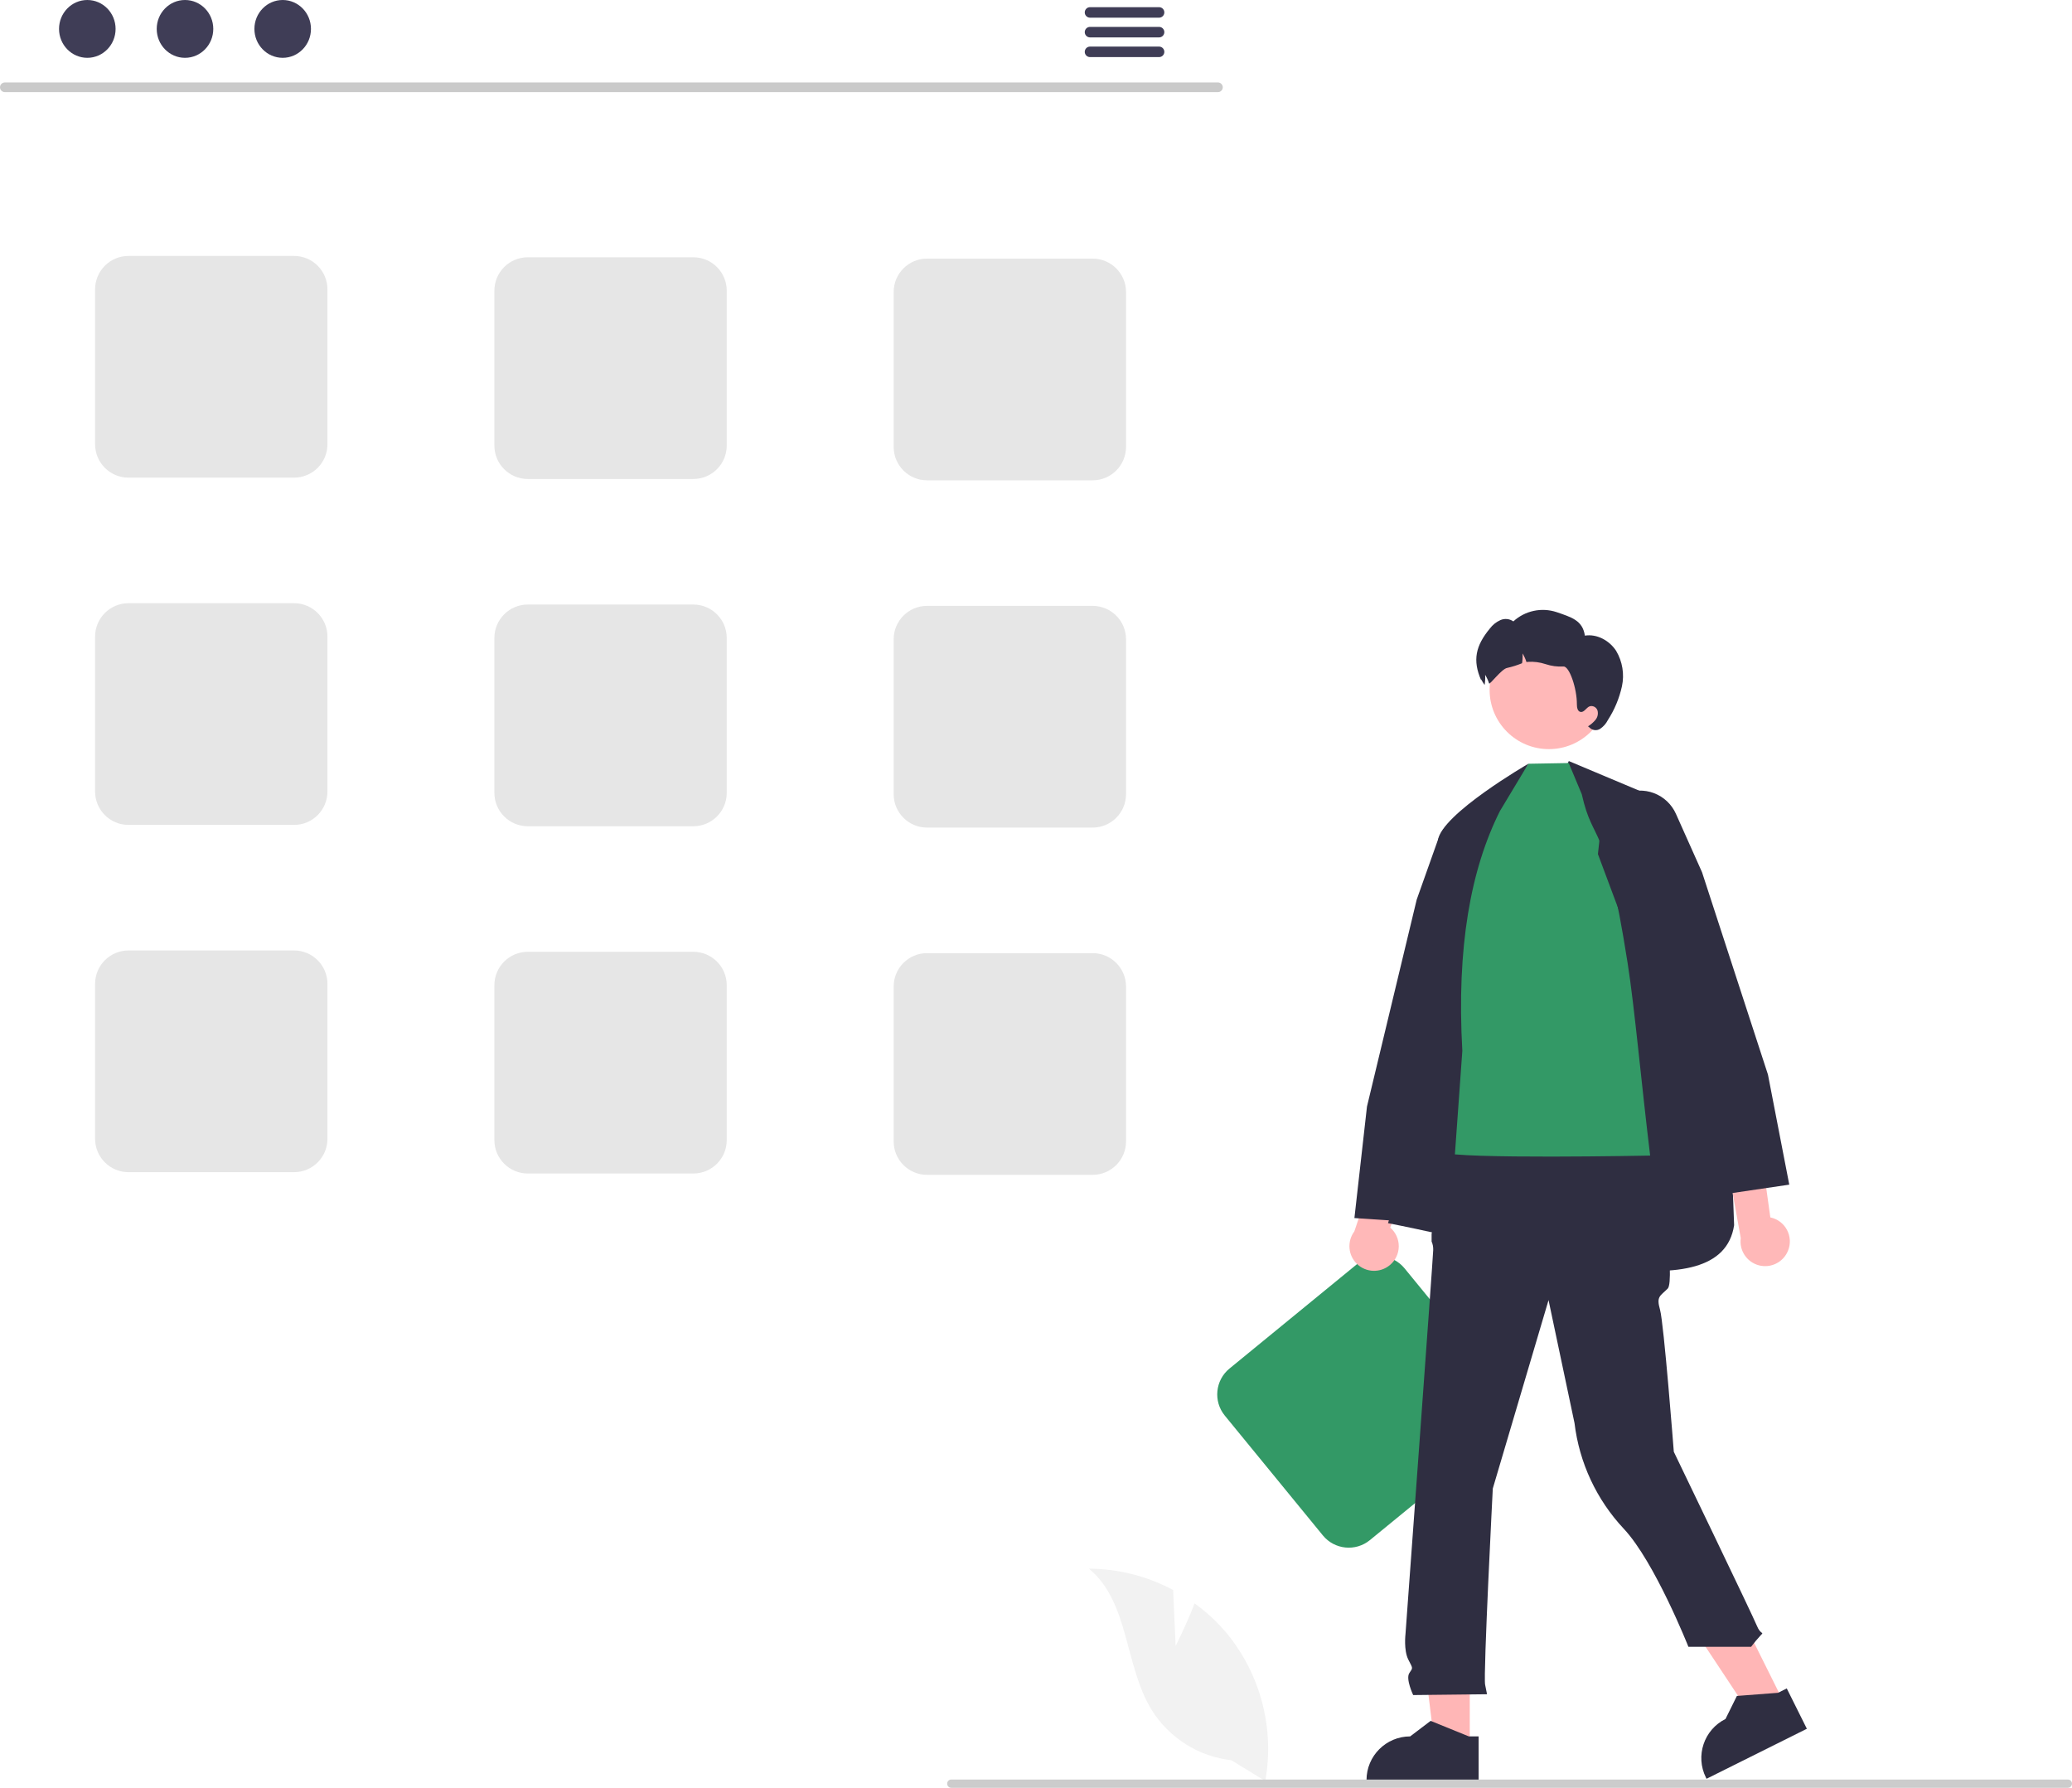
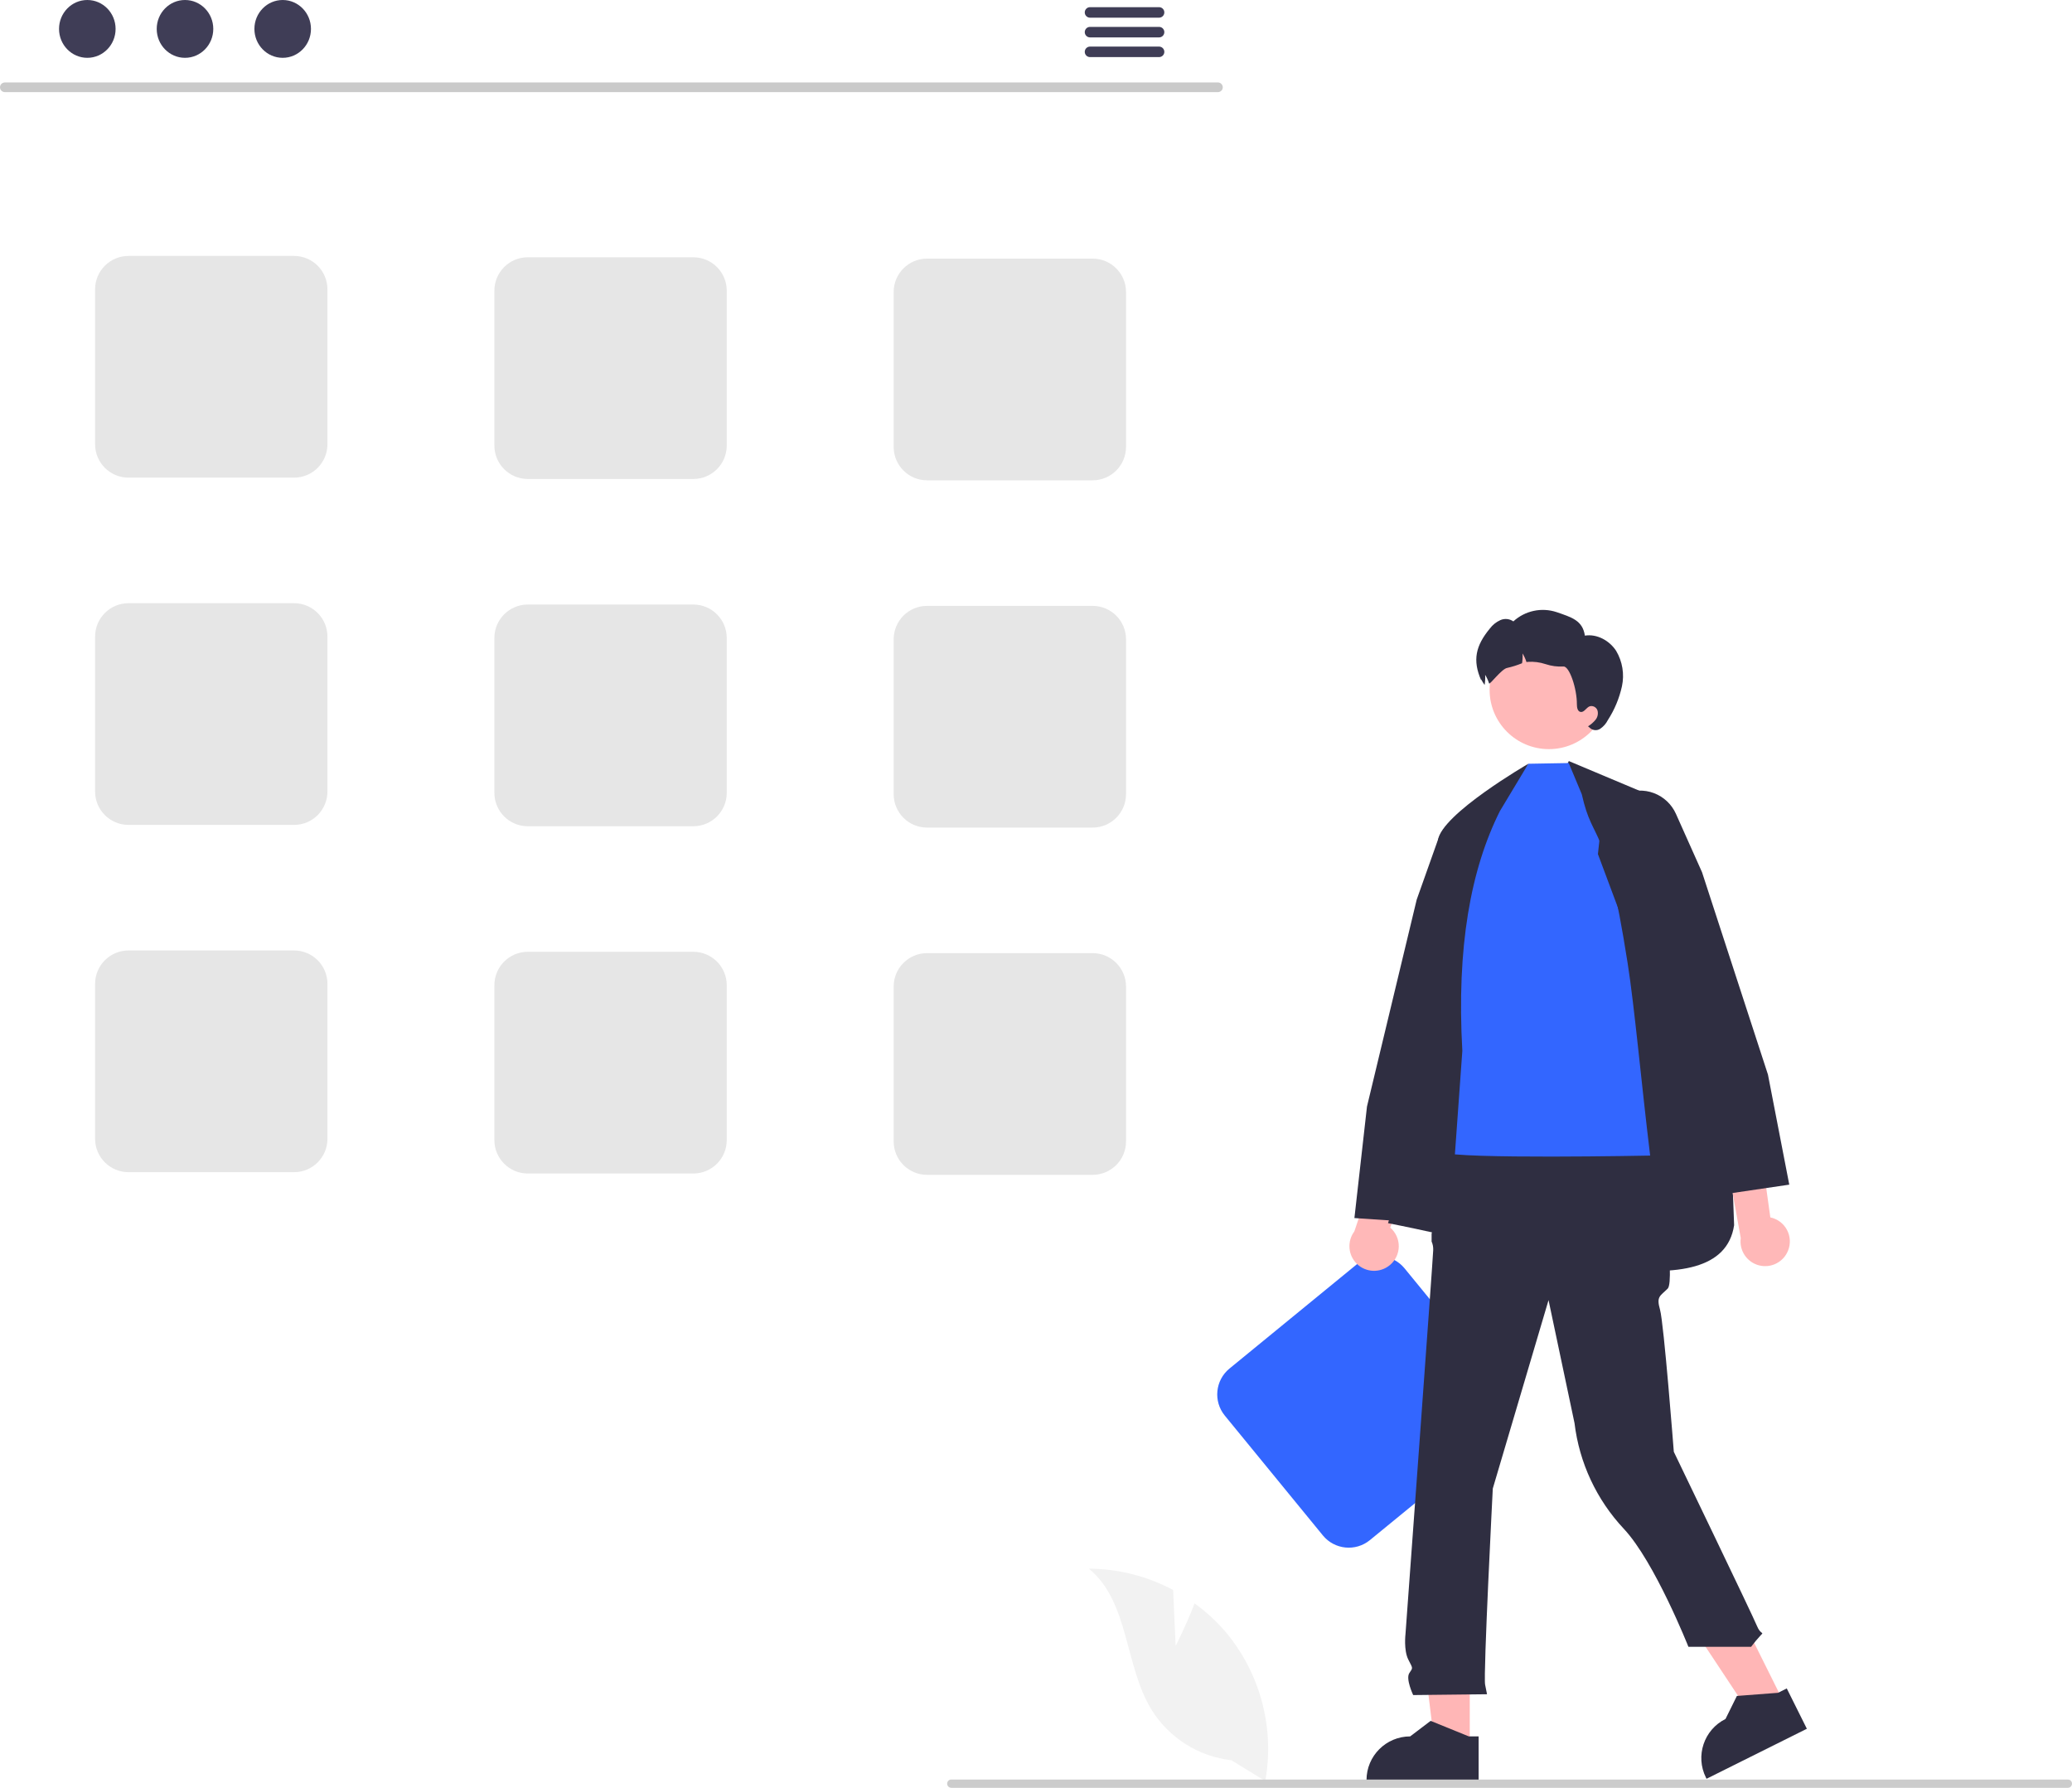
<svg xmlns="http://www.w3.org/2000/svg" data-name="Layer 1" width="775.79" height="669.284" viewBox="0 0 775.79 669.284">
  <path d="M322.208,294.171h-62a12.514,12.514,0,0,1-12.5-12.5v-58a12.514,12.514,0,0,1,12.5-12.5h62a12.514,12.514,0,0,1,12.5,12.5v58A12.514,12.514,0,0,1,322.208,294.171Z" transform="translate(-212.1051 -115.358)" fill="#e6e6e6" />
  <path d="M471.708,294.671h-62a12.514,12.514,0,0,1-12.5-12.5v-58a12.514,12.514,0,0,1,12.5-12.5h62a12.514,12.514,0,0,1,12.5,12.5v58A12.514,12.514,0,0,1,471.708,294.671Z" transform="translate(-212.1051 -115.358)" fill="#e6e6e6" />
  <path d="M621.208,295.171h-62a12.514,12.514,0,0,1-12.5-12.5v-58a12.514,12.514,0,0,1,12.5-12.5h62a12.514,12.514,0,0,1,12.5,12.5v58A12.514,12.514,0,0,1,621.208,295.171Z" transform="translate(-212.1051 -115.358)" fill="#e6e6e6" />
  <path d="M322.208,424.171h-62a12.514,12.514,0,0,1-12.5-12.5v-58a12.514,12.514,0,0,1,12.5-12.5h62a12.514,12.514,0,0,1,12.5,12.5v58A12.514,12.514,0,0,1,322.208,424.171Z" transform="translate(-212.1051 -115.358)" fill="#e6e6e6" />
  <path d="M471.708,424.671h-62a12.514,12.514,0,0,1-12.5-12.5v-58a12.514,12.514,0,0,1,12.5-12.5h62a12.514,12.514,0,0,1,12.5,12.5v58A12.514,12.514,0,0,1,471.708,424.671Z" transform="translate(-212.1051 -115.358)" fill="#e6e6e6" />
  <path d="M621.208,425.171h-62a12.514,12.514,0,0,1-12.5-12.5v-58a12.514,12.514,0,0,1,12.5-12.5h62a12.514,12.514,0,0,1,12.5,12.5v58A12.514,12.514,0,0,1,621.208,425.171Z" transform="translate(-212.1051 -115.358)" fill="#e6e6e6" />
  <path d="M322.208,554.171h-62a12.514,12.514,0,0,1-12.5-12.5v-58a12.514,12.514,0,0,1,12.5-12.5h62a12.514,12.514,0,0,1,12.5,12.5v58A12.514,12.514,0,0,1,322.208,554.171Z" transform="translate(-212.1051 -115.358)" fill="#e6e6e6" />
  <path d="M471.708,554.671h-62a12.514,12.514,0,0,1-12.5-12.5v-58a12.514,12.514,0,0,1,12.5-12.5h62a12.514,12.514,0,0,1,12.5,12.5v58A12.514,12.514,0,0,1,471.708,554.671Z" transform="translate(-212.1051 -115.358)" fill="#e6e6e6" />
  <path d="M621.208,555.171h-62a12.514,12.514,0,0,1-12.5-12.5v-58a12.514,12.514,0,0,1,12.5-12.5h62a12.514,12.514,0,0,1,12.5,12.5v58A12.514,12.514,0,0,1,621.208,555.171Z" transform="translate(-212.1051 -115.358)" fill="#e6e6e6" />
-   <path d="M772.983,652.648,725.006,691.92a12.514,12.514,0,0,1-17.59-1.755l-36.738-44.881a12.514,12.514,0,0,1,1.755-17.59l47.976-39.272a12.514,12.514,0,0,1,17.59,1.755l36.738,44.881A12.514,12.514,0,0,1,772.983,652.648Z" transform="translate(-212.1051 -115.358)" fill="#339966" />
+   <path d="M772.983,652.648,725.006,691.92a12.514,12.514,0,0,1-17.59-1.755l-36.738-44.881a12.514,12.514,0,0,1,1.755-17.59l47.976-39.272a12.514,12.514,0,0,1,17.59,1.755l36.738,44.881A12.514,12.514,0,0,1,772.983,652.648Z" transform="translate(-212.1051 -115.358)" fill="#36f" />
  <path d="M652.279,731.528l-.931-20.943a67.64,67.64,0,0,0-31.55-7.986c15.153,12.389,13.259,36.269,23.532,52.929A40.686,40.686,0,0,0,673.166,774.329l12.68,7.764a68.176,68.176,0,0,0-14.37-55.246,65.854,65.854,0,0,0-12.103-11.246C656.337,723.609,652.279,731.528,652.279,731.528Z" transform="translate(-212.1051 -115.358)" fill="#f2f2f2" />
  <path d="M732.463,588.978a9.175,9.175,0,0,0,.157-14.068l20.741-54.223-16.576,3.511-17.599,52.156A9.225,9.225,0,0,0,732.463,588.978Z" transform="translate(-212.1051 -115.358)" fill="#ffb8b8" />
  <path d="M723.924,529.597l18.619-77.468,8.001-22.519a14.707,14.707,0,0,1,18.881-8.898l-0.0 0a14.771,14.771,0,0,1,9.423,11.075l2.002,10.534L743.575,572.681l-.085.298-24.271-1.633Z" transform="translate(-212.1051 -115.358)" fill="#2f2e41" />
  <path d="M799.494,400.265,758.036,484.108,731.808,573.26c55.255,10.775,124.586,33.824,129.577.767C858.31,481.863,848.622,452.465,828.623,412.51Z" transform="translate(-212.1051 -115.358)" fill="#2f2e41" />
  <polygon points="550.299 654.288 537.282 654.287 531.089 604.078 550.302 604.079 550.299 654.288" fill="#ffb6b6" />
  <path d="M765.724,782.264l-41.973-.002v-.531a16.338,16.338,0,0,1,16.337-16.337h.001l7.667-5.817,14.305,5.817,3.664 0Z" transform="translate(-212.1051 -115.358)" fill="#2f2e41" />
  <polygon points="667.919 637.364 656.268 643.17 628.328 600.996 645.523 592.426 667.919 637.364" fill="#ffb6b6" />
  <path d="M888.624,762.534,851.058,781.257l-.237-.475a16.338,16.338,0,0,1,7.334-21.909l.001-0,4.267-8.626,15.398-1.175,3.279-1.634Z" transform="translate(-212.1051 -115.358)" fill="#2f2e41" />
  <path d="M756.637,541.612l71.779,2.512,5.367,9.967s5.621,40.779,2.742,43.658-4.318,2.879-2.879,7.917,5.161,53.175,5.161,53.175,29.652,61.504,31.091,65.103,2.879,2.159,1.439,3.599a53.007,53.007,0,0,0-3.599,4.318H844.279s-12.632-31.863-24.194-44.188a70.003,70.003,0,0,1-18.454-39.557l-9.727-46.048L771.031,672.6s-3.599,69.812-2.879,73.411l.72,3.599-27.651.309s-2.879-6.067-1.439-8.226,1.353-1.57-.403-5.103-1.036-9.521-1.036-9.521S748.72,585.515,748.72,583.356a7.179,7.179,0,0,0-.598-3.238V577.187l2.757-10.385Z" transform="translate(-212.1051 -115.358)" fill="#2f2e41" />
-   <path d="M804.352,412.699l-4.886-11.689-15.121.265-15.768,22.304-16.55,69.598s-5.944,50.841,0,53.525,77.921,1.256,77.921,1.256c-3.333-27.456-5.816-55.387-8.434-72.072C812.864,420.741,808.781,432.346,804.352,412.699Z" transform="translate(-212.1051 -115.358)" fill="#339966" />
+   <path d="M804.352,412.699l-4.886-11.689-15.121.265-15.768,22.304-16.55,69.598s-5.944,50.841,0,53.525,77.921,1.256,77.921,1.256c-3.333-27.456-5.816-55.387-8.434-72.072C812.864,420.741,808.781,432.346,804.352,412.699Z" transform="translate(-212.1051 -115.358)" fill="#36f" />
  <path d="M784.345,401.275s-32.573,18.829-33.847,28.658-5.54,130.128-5.54,130.128l11.519-7.443,3.148-43.845c-2.196-38.96,3.163-67.999,14.058-89.767Z" transform="translate(-212.1051 -115.358)" fill="#2f2e41" />
  <circle cx="579.93" cy="258.241" r="22.2" fill="#ffb8b8" />
  <path d="M819.388,372.281a38.605,38.605,0,0,1-5.28,12.65,8.611,8.611,0,0,1-2.88,3.27,3.148,3.148,0,0,1-4-.5l-.54-.44a11.457,11.457,0,0,0,2.8-2.43,3.902,3.902,0,0,0,.75-3.49,2.402,2.402,0,0,0-2.94-1.57c-1.3.51-2.09,2.39-3.45,2.1-1.1-.24-1.33-1.69-1.33-2.83.04-5.96-2.84-14.43-5.07-14.17a17.981,17.981,0,0,1-6.65-.89,17.423,17.423,0,0,0-6.66-.85c-.16.02-.32.05-.49.08a14.747,14.747,0,0,0-1.48-3.23,17.255,17.255,0,0,1-.18,3.66,34.231,34.231,0,0,1-5.54,1.75c-2.06.29-6.59,6.45-6.8,5.82a14.747,14.747,0,0,0-1.48-3.23,17.255,17.255,0,0,1-.18,3.66c-.01.05-.01.09-.02.14-1-1.33-1.61-2.95-1.27-1.71-3.35-7.58-2.05-13.01,3.22-19.4a10.134,10.134,0,0,1,3.95-3.17,4.981,4.981,0,0,1,4.86.48,16.351,16.351,0,0,1,16.22-3.46c5.49,1.91,9.72,3.03,10.56,8.79,4.54-.73,9.21,1.85,11.71,5.7A18.457,18.457,0,0,1,819.388,372.281Z" transform="translate(-212.1051 -115.358)" fill="#2f2e41" />
  <path d="M881.595,583.5a9.175,9.175,0,0,0-6.652-12.397l-8.004-57.5-12.823,11.075,9.758,54.173a9.225,9.225,0,0,0,17.721,4.649Z" transform="translate(-212.1051 -115.358)" fill="#ffb8b8" />
  <path d="M857.968,562.388,810.392,435.094l1.163-10.66a14.772,14.772,0,0,1,8.518-11.786,14.706,14.706,0,0,1,19.526,7.377l9.772,21.854,24.684,75.761,7.981,41.2Z" transform="translate(-212.1051 -115.358)" fill="#2f2e41" />
  <path d="M987.895,783.089a1.549,1.549,0,0,1-1.553,1.553H568.291a1.553,1.553,0,0,1,0-3.106H986.342A1.549,1.549,0,0,1,987.895,783.089Z" transform="translate(-212.1051 -115.358)" fill="#ccc" />
  <path d="M668.165,149.842h-454.293a1.807,1.807,0,0,1,0-3.613h454.293a1.807,1.807,0,0,1,0,3.613Z" transform="translate(-212.1051 -115.358)" fill="#cacaca" />
  <ellipse cx="32.692" cy="10.823" rx="10.588" ry="10.823" fill="#3f3d56" />
  <ellipse cx="69.267" cy="10.823" rx="10.588" ry="10.823" fill="#3f3d56" />
  <ellipse cx="105.842" cy="10.823" rx="10.588" ry="10.823" fill="#3f3d56" />
  <path d="M646.144,118.041H620.163a1.968,1.968,0,0,0,0,3.934h25.981a1.968,1.968,0,0,0,0-3.934Z" transform="translate(-212.1051 -115.358)" fill="#3f3d56" />
  <path d="M646.144,125.425H620.163a1.968,1.968,0,0,0,0,3.934h25.981a1.968,1.968,0,0,0,0-3.934Z" transform="translate(-212.1051 -115.358)" fill="#3f3d56" />
  <path d="M646.144,132.8H620.163a1.968,1.968,0,0,0,0,3.934h25.981a1.968,1.968,0,0,0,0-3.934Z" transform="translate(-212.1051 -115.358)" fill="#3f3d56" />
</svg>
